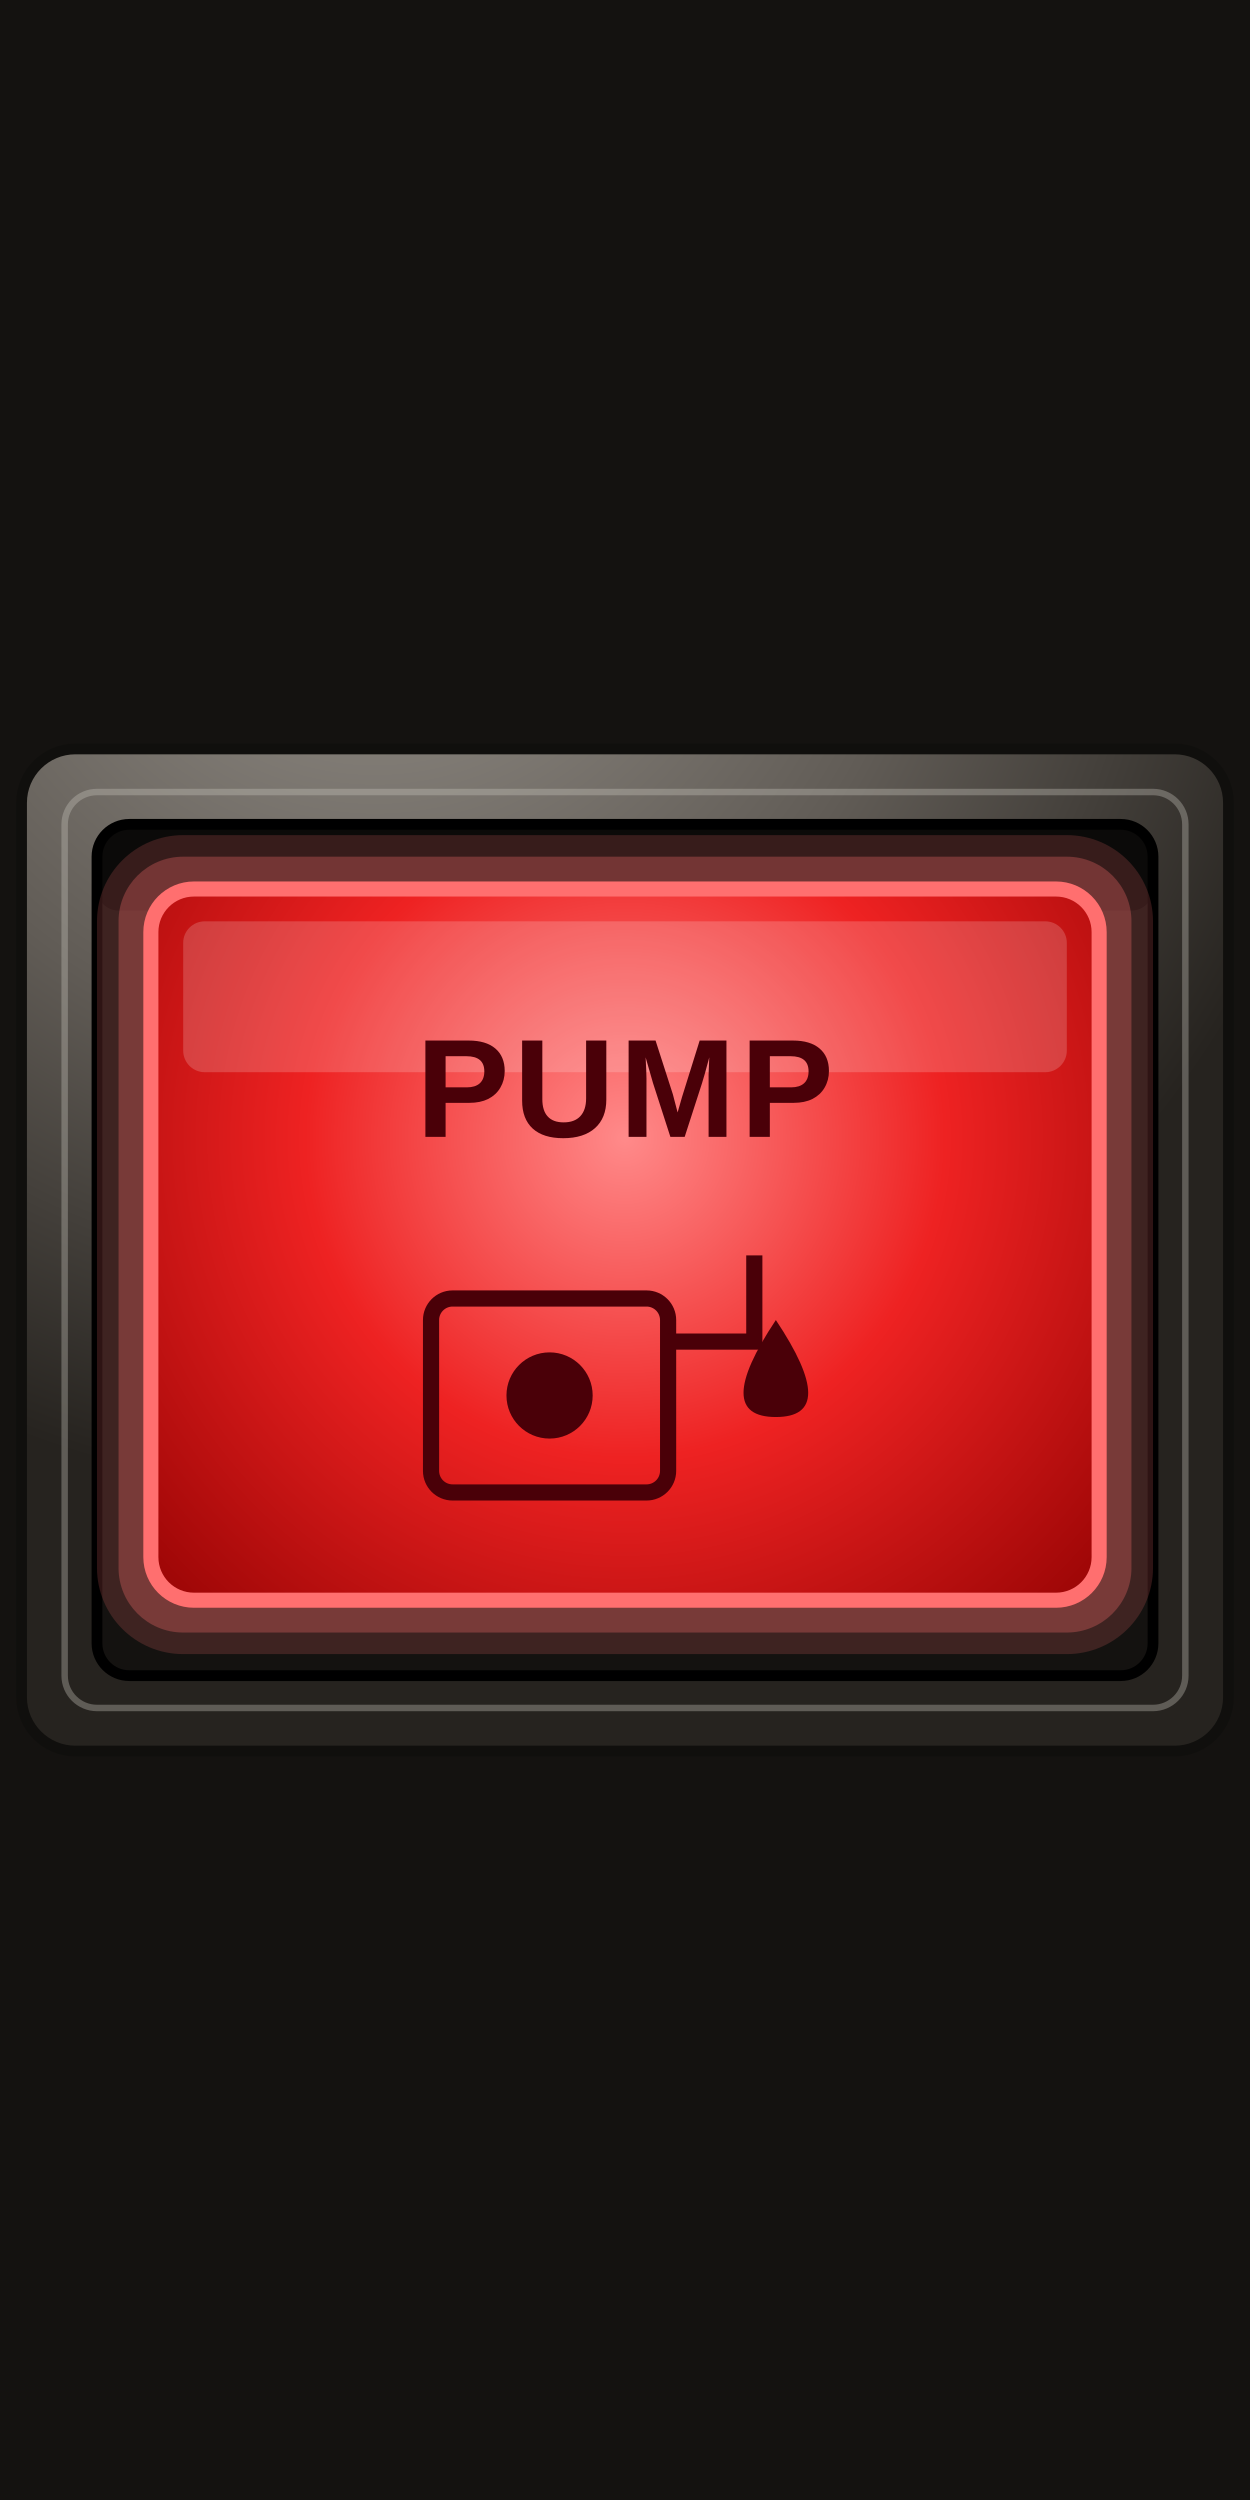
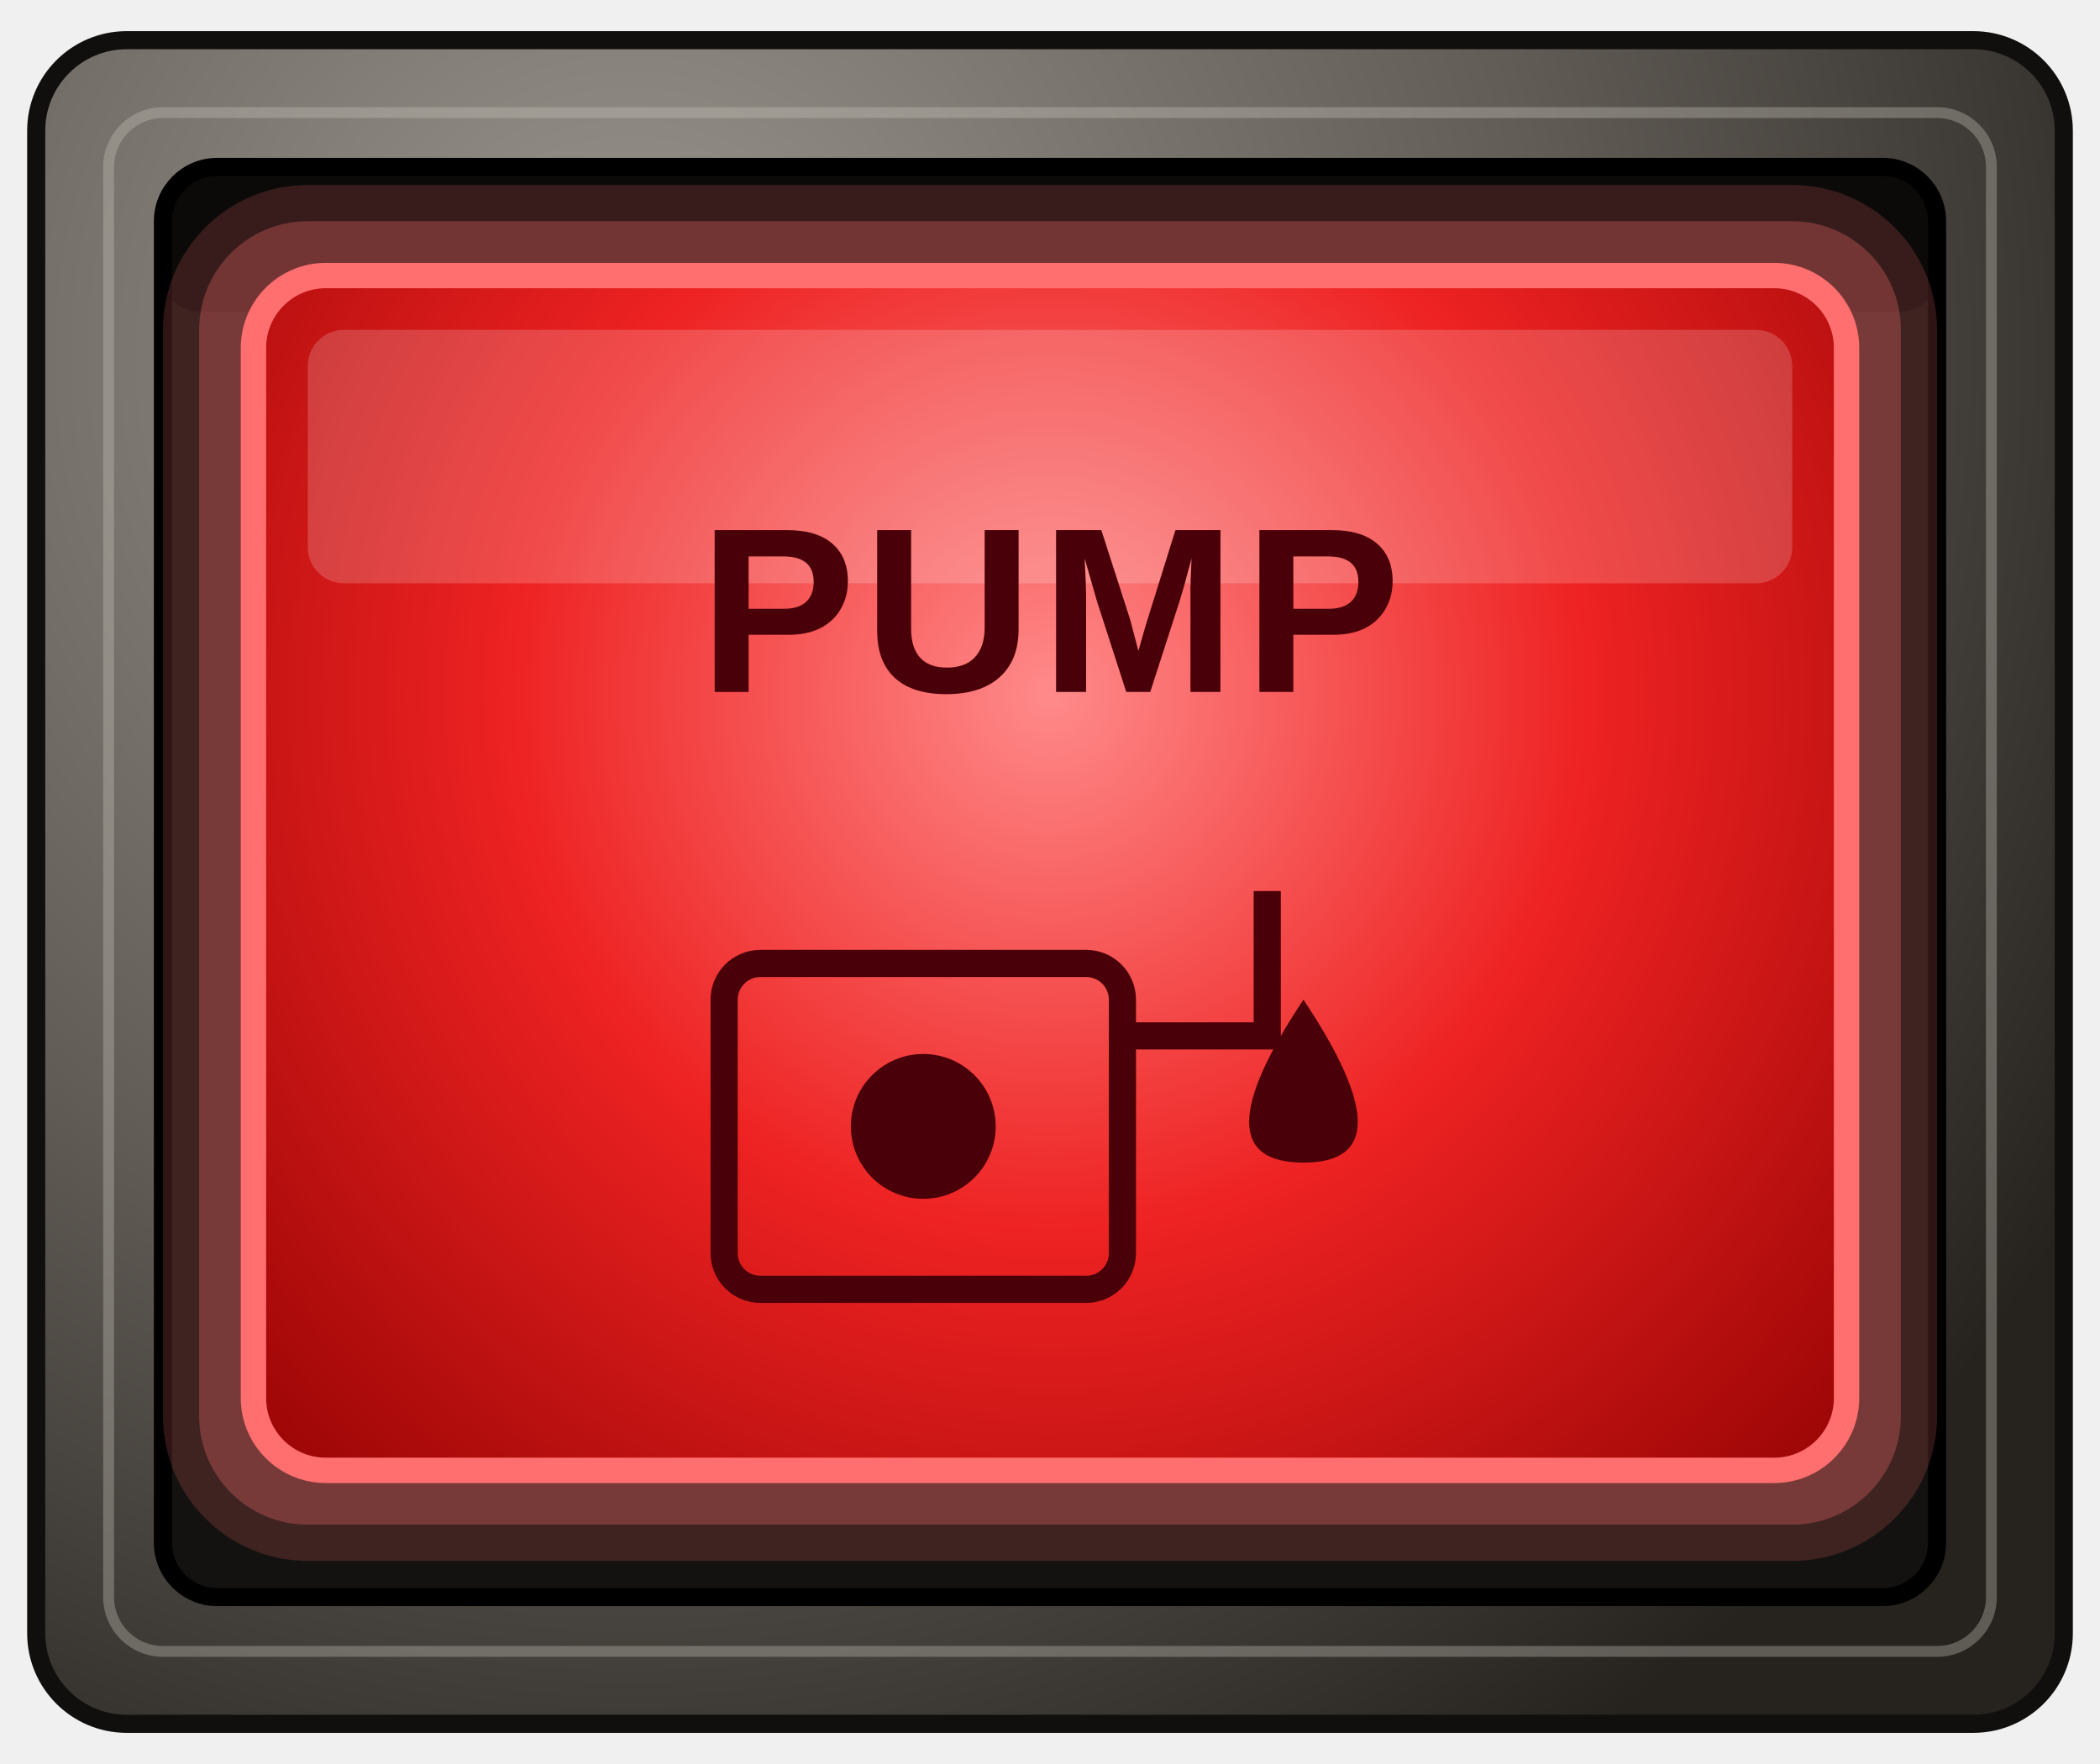
- <svg xmlns="http://www.w3.org/2000/svg" width="100" height="200" viewBox="0 0 116 232">
-   <rect x="0" y="0" width="116" height="232" fill="#141210" />
+ <svg xmlns="http://www.w3.org/2000/svg" width="100" height="84" viewBox="0 0 116 97">
  <defs>
-     <radialGradient id="bz" cx="34.8" cy="46.4" r="92.8" gradientUnits="userSpaceOnUse">
+     <radialGradient id="bz" cx="34.8" cy="19.4" r="92.8" gradientUnits="userSpaceOnUse">
      <stop offset="0" stop-color="#9a958e" />
      <stop offset="0.55" stop-color="#615c56" />
      <stop offset="1" stop-color="#26231f" />
    </radialGradient>
-     <radialGradient id="cap" cx="58.0" cy="105.6" r="66.0" gradientUnits="userSpaceOnUse">
+     <radialGradient id="cap" cx="58.0" cy="38.1" r="66.0" gradientUnits="userSpaceOnUse">
      <stop offset="0" stop-color="#ff8a8a" />
      <stop offset="0.45" stop-color="#ee2222" />
      <stop offset="1" stop-color="#8c0000" />
    </radialGradient>
  </defs>
-   <rect x="2" y="69.5" width="112" height="93" rx="5" fill="url(#bz)" stroke="#100f0d" stroke-width="1" />
-   <rect x="6" y="73.5" width="104" height="85" rx="3" fill="none" stroke="#c9c5be" stroke-width="0.6" opacity="0.35" />
-   <rect x="9" y="76.5" width="98" height="79" rx="3" fill="#141210" stroke="#000000" stroke-width="1" />
-   <rect x="9" y="76.5" width="98" height="8" rx="2" fill="#000000" opacity="0.45" />
-   <rect x="9" y="77.5" width="98" height="76" rx="8" fill="#ff6f6f" opacity="0.18" />
-   <rect x="11" y="79.5" width="94" height="72" rx="6" fill="#ff6f6f" opacity="0.30" />
-   <rect x="14" y="82.5" width="88" height="66" rx="4" fill="url(#cap)" stroke="#ff6f6f" stroke-width="1.4" />
-   <rect x="17" y="85.5" width="82" height="14" rx="2" fill="#ffffff" opacity="0.18" />
-   <g transform="matrix(1 0 0 1 0 57.5)">
+   <rect x="2" y="2.0" width="112" height="93" rx="5" fill="url(#bz)" stroke="#100f0d" stroke-width="1" />
+   <rect x="6" y="6.0" width="104" height="85" rx="3" fill="none" stroke="#c9c5be" stroke-width="0.6" opacity="0.35" />
+   <rect x="9" y="9.0" width="98" height="79" rx="3" fill="#141210" stroke="#000000" stroke-width="1" />
+   <rect x="9" y="9.0" width="98" height="8" rx="2" fill="#000000" opacity="0.45" />
+   <rect x="9" y="10.0" width="98" height="76" rx="8" fill="#ff6f6f" opacity="0.18" />
+   <rect x="11" y="12.0" width="94" height="72" rx="6" fill="#ff6f6f" opacity="0.30" />
+   <rect x="14" y="15.0" width="88" height="66" rx="4" fill="url(#cap)" stroke="#ff6f6f" stroke-width="1.4" />
+   <rect x="17" y="18.0" width="82" height="14" rx="2" fill="#ffffff" opacity="0.18" />
+   <g transform="matrix(1 0 0 1 0 -10.0)">
    <g transform="matrix(1 0 0 1 -2 11)">
      <rect x="42" y="52" width="22" height="18" rx="2" fill="none" stroke="#4a0008" stroke-width="1.5" />
      <circle cx="53" cy="61" r="4" fill="#4a0008" />
      <path d="M64 56 h8 v-8" fill="none" stroke="#4a0008" stroke-width="1.5" />
      <path d="M74 54 c-4 6 -4 9 0 9 c4 0 4 -3 0 -9 z" fill="#4a0008" />
    </g>
    <text x="38.6" y="48" font-size="13" font-weight="700" letter-spacing="0.4" fill="#4a0008" font-family="Arial, sans-serif">PUMP</text>
  </g>
</svg>
